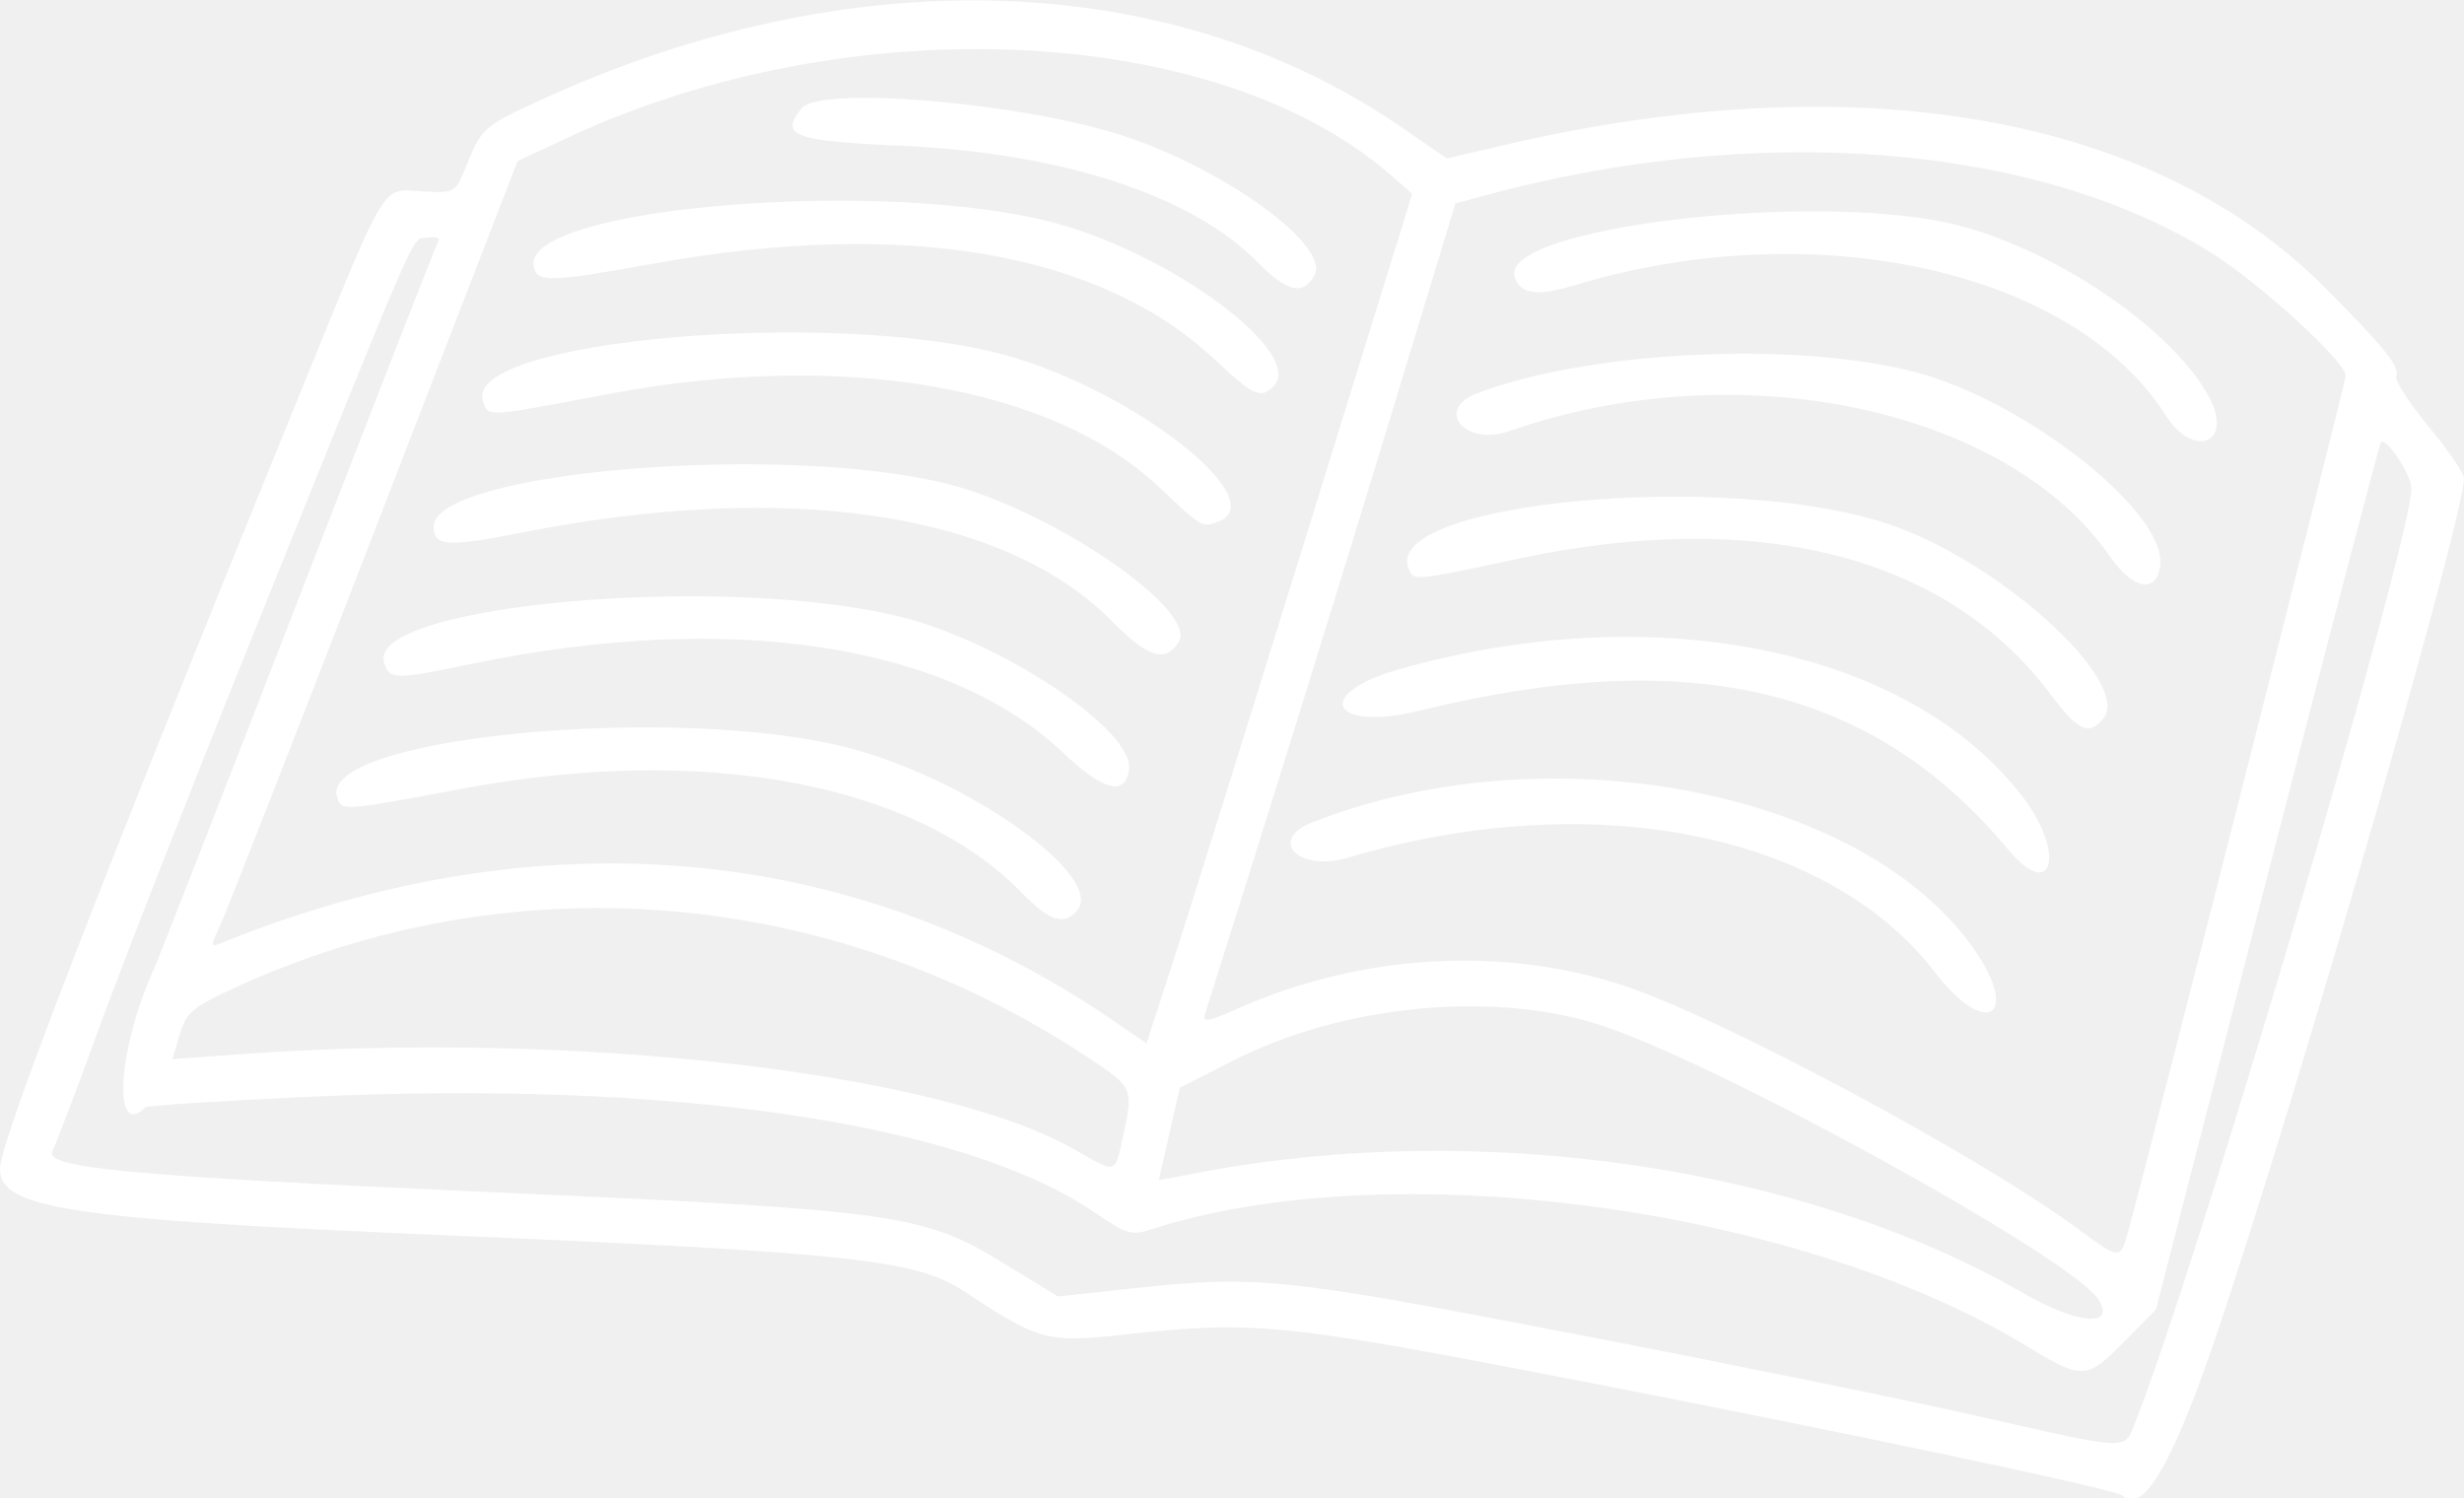
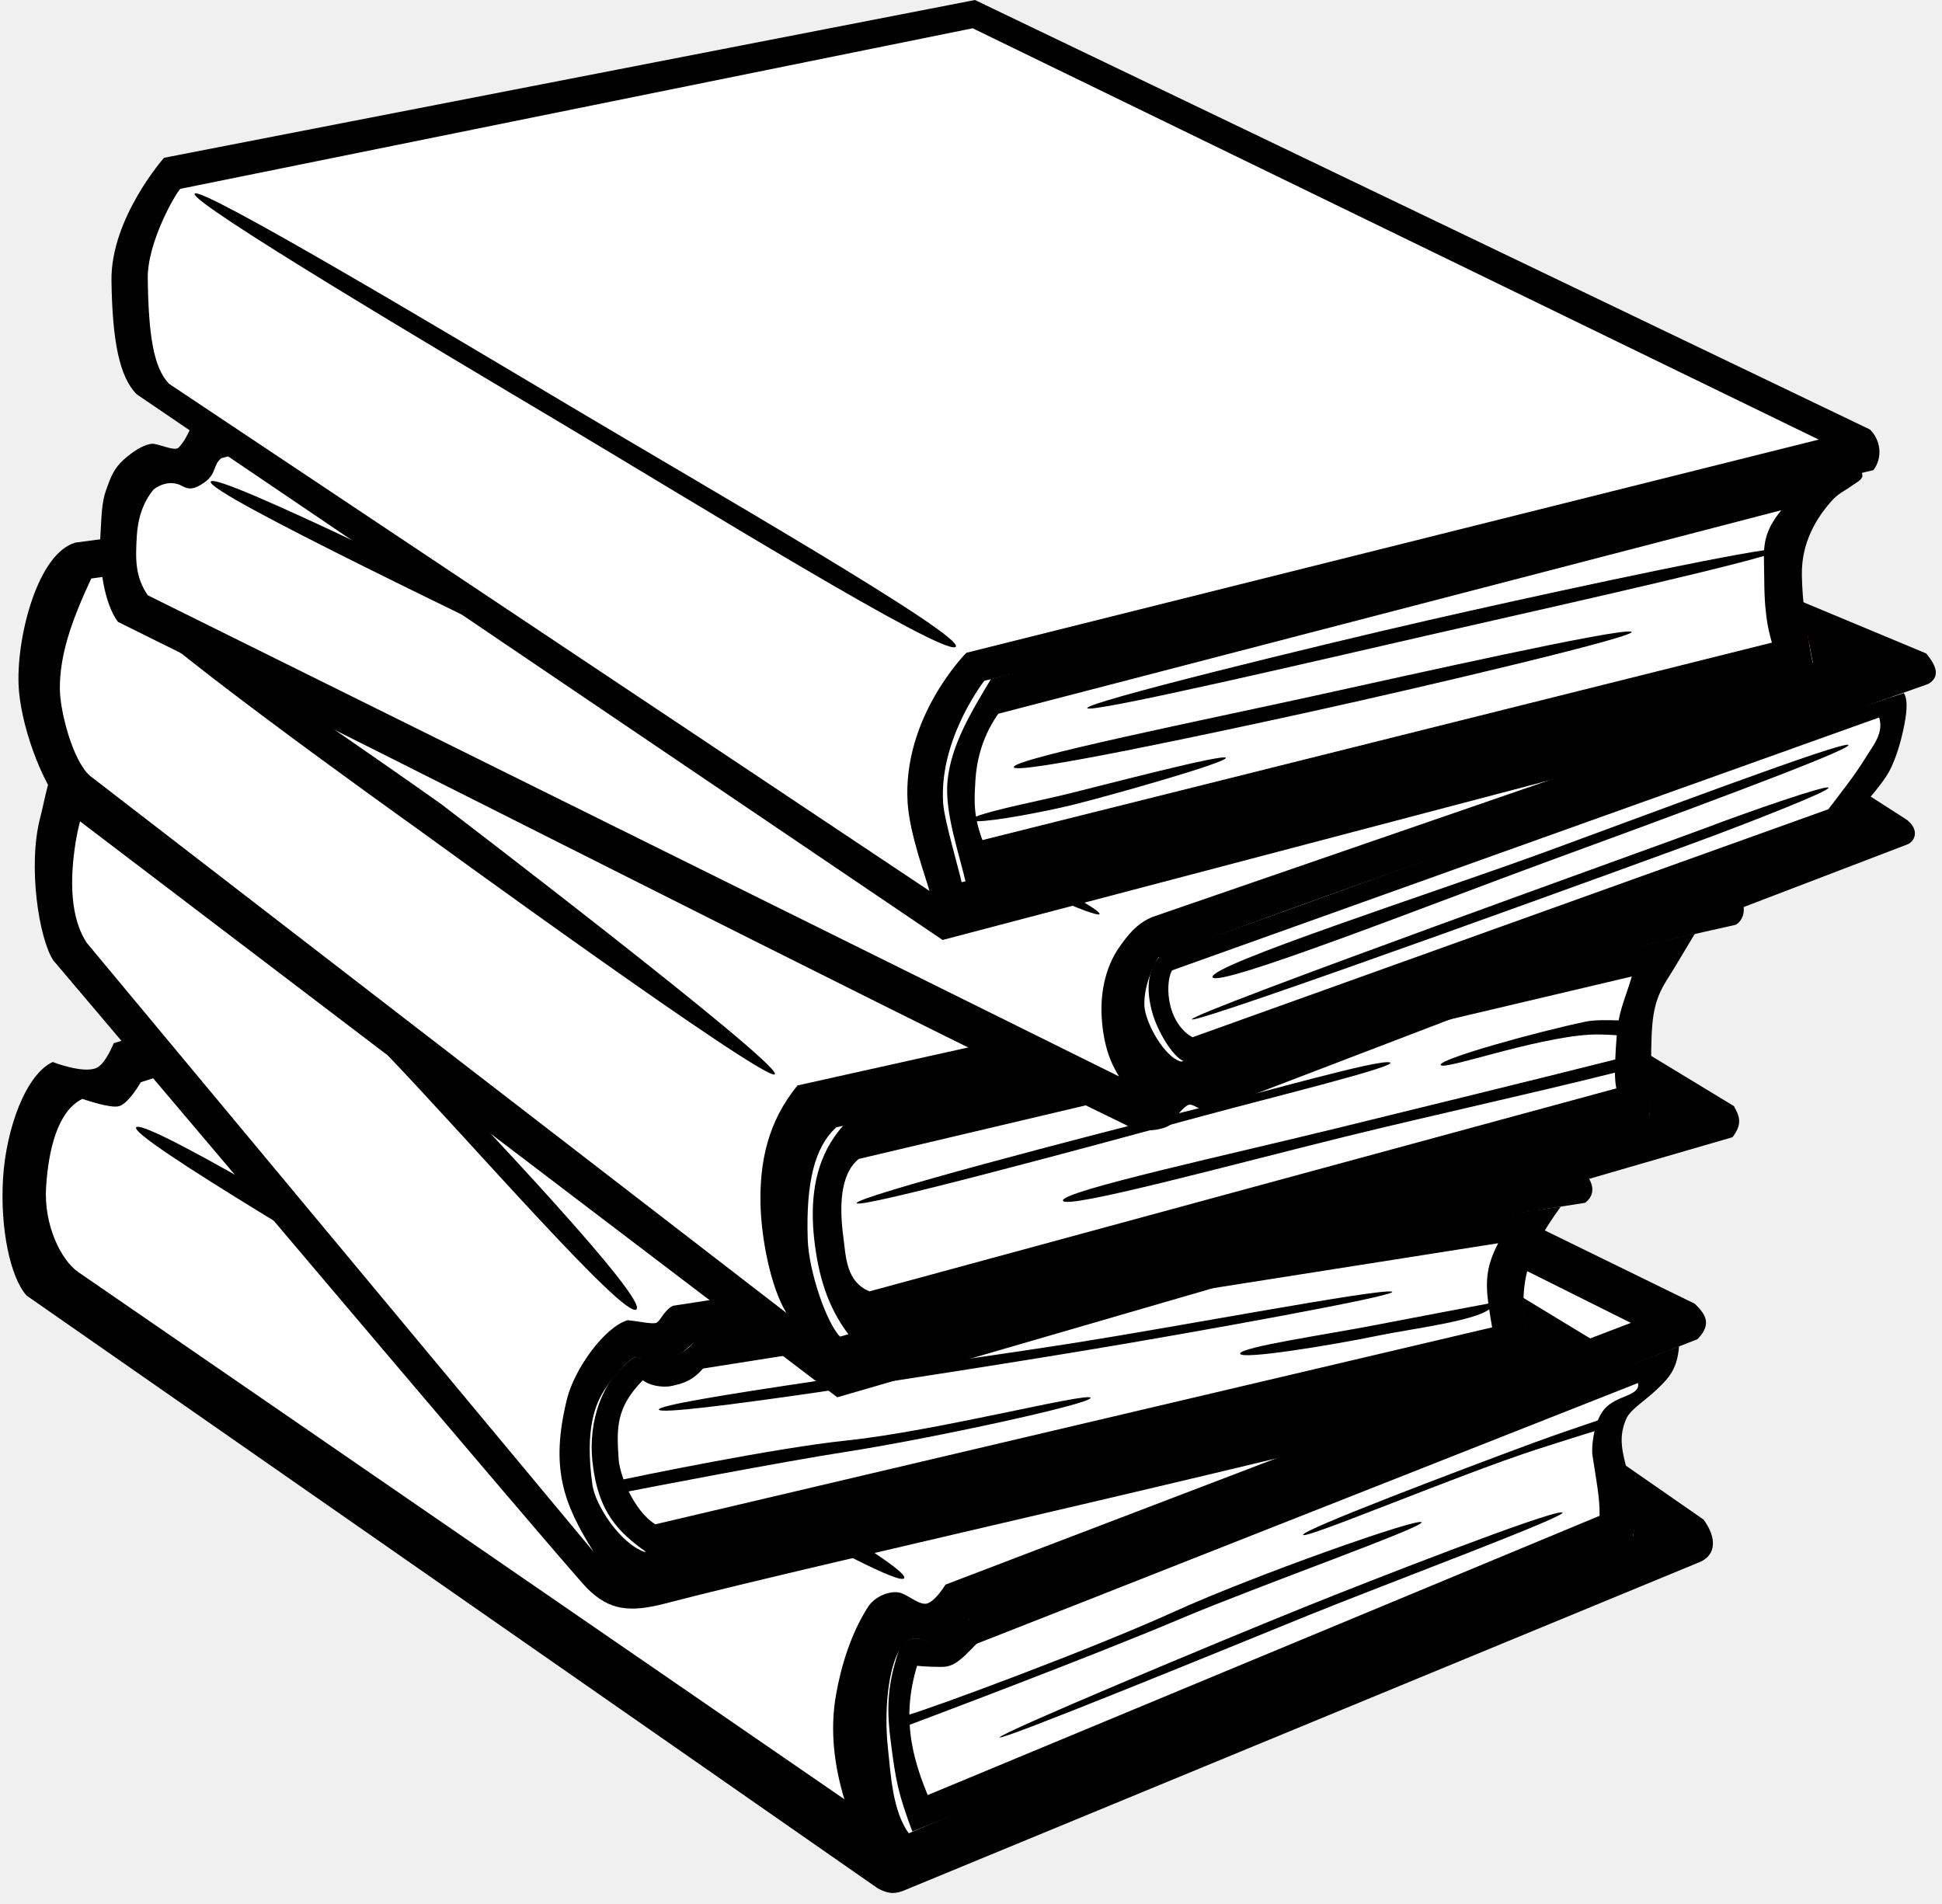
- <svg xmlns="http://www.w3.org/2000/svg" fill="white" id="svg5112" height="228" viewBox="0 0 375 228" width="375" version="1.1">
-   <path id="path5122" d="m322.91 227.58c-0.89-0.89-43.228-9.827-83.032-17.528-44.933-8.693-48.854-9.087-68.901-6.915-11.718 1.269-12.724 0.993-24.429-6.7-7.18-4.72-17.54-5.83-79.05-8.44-56.573-2.4-67.5-4.02-67.5-10.06 0-4.15 14.07-40.54 45.206-116.94 14.012-34.379 12.708-32.206 19.111-31.866 4.927 0.262 4.976 0.234 6.574-3.7 2.42-5.958 2.633-6.153 10.916-9.985 47.181-21.829 96.25-20.354 131.54 3.955l6.848 4.717 8.652-2.023c53.695-12.557 98.884-4.673 125.15 21.834 9.085 9.168 11.239 11.863 10.71 13.397-0.222 0.644 2.002 4.082 4.943 7.639 2.941 3.557 5.347 7.071 5.347 7.809 0 6.753-29.538 108.13-39.634 136.02-5.671 15.669-9.615 21.618-12.452 18.78zm1.95-10.83c9.27-23.14 42.14-134.24 42.14-142.43 0-2.018-3.835-7.821-4.638-7.018-0.226 0.226-8.023 30.02-17.327 66.209l-16.917 65.798-4.771 4.844c-5.799 5.888-6.382 5.914-14.994 0.677-34.857-21.198-96.895-29.452-133.15-17.715-2.996 0.97-3.764 0.743-8.5-2.505-20.033-13.742-64.567-20.288-120.11-17.655-13.214 0.626-24.213 1.327-24.442 1.556-5.105 5.105-4.269-8.809 1.264-21.013 0.748-1.65 10.684-27.075 22.081-56.5 11.396-29.425 20.946-53.875 21.222-54.334 0.276-0.459-0.494-0.684-1.711-0.5-2.473 0.379-0.45-4.252-27.452 62.84-8.965 22.275-19.084 48.15-22.488 57.5-3.403 9.35-6.582 17.735-7.064 18.633-1.423 2.651 11.278 3.845 67.494 6.347 60.773 2.704 64.976 3.288 77.125 10.712l8.399 5.132 10.738-1.163c19.601-2.123 23.134-1.765 67.982 6.887 22.941 4.426 50.272 9.991 60.734 12.367 23.78 5.401 22.78 5.346 24.386 1.336zm-5.464-18.913c-3.91-6.33-58.91-36.57-76.4-42-16.287-5.06-38.823-2.794-55.248 5.556l-8.192 4.165-1.596 7.032-1.596 7.032 6.566-1.235c42.647-8.021 91.728-0.77 125.08 18.477 8.114 4.684 13.994 5.186 11.39 0.973zm4.54-10.59c2.89-10.4 33.06-129.11 33.06-130.05 0-2.153-13.07-14.103-20.47-18.716-26.81-16.711-69.35-20.001-111.07-8.592l-3.96 1.084-9.95 32.762c-7.814 25.733-19.066 61.937-28.122 90.483-0.472 1.489 0.21 1.386 5.067-0.762 18.781-8.306 40.315-9.536 58.861-3.363 14.737 4.906 53.714 25.784 68.642 36.768 6.766 4.979 6.674 4.974 7.945 0.386zm-29.482-39.298c-16.408-21.324-52.473-28.344-89.35-17.393-7.429 2.206-12.281-2.677-5.363-5.398 35.352-13.904 82.541-5.211 100.06 18.432 7.968 10.755 2.812 14.96-5.345 4.359zm11.162-18.666c-20.58-24.68-48.29-31.227-89.49-21.14-13.607 3.331-16.454-2.528-3.068-6.314 38.776-10.966 77.439-3.07 94.687 19.337 6.696 8.7 4.705 16.312-2.125 8.123zm6.52-23.53c-15.8-21.17-44.59-28.515-81.14-20.703-15.992 3.418-15.888 3.409-16.641 1.445-3.865-10.072 48.252-14.932 72.872-6.795 16.923 5.593 37.443 24.171 32.833 29.726-2.16 2.603-3.804 1.84-7.921-3.673zm9.068-20.942c-15.66-22.749-56.78-31.364-91.55-19.179-6.63 2.323-11.39-3.241-4.91-5.739 16.81-6.482 48.3-8.041 66.61-3.296 16.77 4.345 38.31 21.275 37.42 29.406-0.481 4.368-4.134 3.792-7.565-1.192zm8.43-21.558c-14.08-22.182-53.61-30.865-90.14-19.799-5.489 1.663-7.984 1.337-8.944-1.166-2.96-7.713 46.963-13.497 67.944-7.873 15.213 4.078 32.625 16.168 37.841 26.275 3.515 6.81-2.531 9.124-6.697 2.563zm-158.72 109.7c1.602-7.471 1.632-7.409-5.709-12.245-39.21-25.82-87.678-29.66-129.71-10.26-6.222 2.872-7.126 3.649-8.132 6.995l-1.132 3.764 10.132-0.739c50.59-3.692 106.45 2.667 127.13 14.472 6.535 3.73 6.172 3.827 7.417-1.98zm27.59-90.45l16.422-53-3.215-2.814c-26.44-23.141-82.26-25.746-125.08-5.839l-7.856 3.653-21.847 56.5c-12.016 31.075-22.562 58.018-23.435 59.873-1.5 3.187-1.488 3.333 0.206 2.648 48.247-19.52 96.092-15.34 135.79 11.85l5 3.424 3.792-11.646c2.09-6.41 11.18-35.5 20.22-64.65zm-43.006 53.376c-16.19-16.69-48.37-22.7-85-15.86-18.448 3.443-18.388 3.438-19.149 1.455-3.578-9.323 52.542-14.614 78.653-7.415 18.138 5.001 38.144 19.445 33.943 24.506-1.97 2.374-4.235 1.653-8.446-2.688zm6.181-21.409c-17.45-16.521-50.81-21.53-89.68-13.47-11.926 2.474-12.716 2.467-13.535-0.115-2.828-8.91 52.3-13.726 78.988-6.901 15.378 3.933 35.212 17.276 34.384 23.131-0.588 4.158-3.864 3.302-10.155-2.652zm7.641-19.84c-16.37-16.673-49.35-21.619-90.146-13.523-11.061 2.195-13.174 2.042-13.174-0.953 0-8.359 52.685-12.788 78-6.556 15.844 3.9 38.354 19.218 35.398 24.087-1.974 3.252-4.686 2.429-10.075-3.057zm7.163-20.412c-16.29-15.489-48.53-20.952-83.98-14.235-18.816 3.566-18.201 3.533-19.004 1.003-2.927-9.222 53.334-14.13 79.504-6.936 19.435 5.343 40.87 22.1 32.418 25.343-2.454 0.942-2.553 0.885-8.932-5.178zm8.342-19.533c-17.42-16.353-47.27-21.444-85.353-14.563-15.979 2.887-17.89 2.917-18.265 0.29-1.288-9.015 54.248-13.44 79.768-6.355 17.99 4.991 37.71 19.859 32.83 24.743-1.955 1.955-3.019 1.466-8.971-4.118zm6.683-14.67c-10.01-10.264-29.87-16.764-54.49-17.839-16.333-0.713-18.457-1.525-14.972-5.724 2.843-3.426 33.431-0.819 48.707 4.152 15.623 5.083 31.722 16.783 29.306 21.297-1.671 3.122-4.192 2.564-8.541-1.889z" />
+ <svg xmlns="http://www.w3.org/2000/svg" width="101" height="99">
+   <g label="Ebene 2" id="imagebot_2">
+     <g id="imagebot_89">
+       <path transform="matrix(1 0 0 1 -4.44635 -5.85156)" label="Ebene 2" fill="#ffffff" fill-rule="evenodd" stroke="#ff6600" stroke-width="0.291" stroke-miterlimit="4" d="M7.513,62.193C4.783,66.572 5.573,69.631 6.541,72.623L50.823,103.029L91.924,85.705L88.742,83.583L88.035,80.048C89.166,78.955 90.232,77.876 90.952,76.866C91.149,75.662 92.059,74.102 90.51,73.772L43.575,50.791L11.49,60.956L9.988,62.37L7.513,62.193z" id="imagebot_32" />
+       <path transform="matrix(1 0 0 1 -4.44635 -5.85156)" label="Ebene 2" clip-rule="nonzero" fill="#000000" fill-rule="evenodd" stroke-width="1.772" stroke-miterlimit="4" stroke-dashoffset="0" d="M43.818,49.809L10.361,60.105C10.361,60.105 9.939,61.183 9.459,61.393C8.759,61.699 7.188,61.082 7.188,61.082C5.792,61.728 4.765,64.538 4.605,67.129C4.446,69.72 4.975,72.273 5.828,73.229L50.076,104.043C50.739,104.417 51.075,104.303 51.412,104.189L92.879,87.076C93.7,86.705 93.741,85.826 93.045,84.879L88.979,82.057C89.306,83.533 89.548,84.927 89.377,85.738C81.278,88.983 62.436,96.617 51.709,101.195C50.875,100.033 50.781,98.25 50.617,96.678C50.435,94.927 50.608,92.582 51.297,91.543C51.986,90.504 52.82,91.531 53.363,91.277C53.802,91.073 54.477,90.606 54.842,90.061C63.174,87.271 81.534,79.856 92.73,75.498C93.535,74.671 93.094,74.156 92.592,73.656L43.818,49.809zM43.654,51.891L89.264,74.65L53.617,88.264C53.617,88.264 53.129,89.08 52.691,89.236C52.313,89.372 51.733,88.846 51.318,88.703C50.808,88.527 49.958,88.85 49.594,89.418C48.726,90.771 48.201,92.426 47.924,94.004C47.591,95.903 47.856,97.748 48.359,99.422L8.525,72.014C7.616,71.395 6.723,69.554 6.842,67.615C6.963,65.649 7.444,63.623 8.734,63C8.734,63 10.19,63.515 10.643,63.379C11.151,63.226 11.768,62.135 11.768,62.135zM11.553,64.463C10.781,64.787 23.714,72.348 30.508,76.412C37.049,80.325 51.059,88.581 51.471,87.928C51.883,87.274 37.806,79.497 31.291,75.586C24.696,71.627 12.326,64.14 11.553,64.463z" id="imagebot_29" />
+       <path transform="matrix(1 0 0 1 -4.44635 -5.85156)" label="Ebene 2" clip-rule="nonzero" fill="#000000" fill-rule="evenodd" stroke-width="1.772" stroke-miterlimit="4" stroke-dashoffset="0" d="M91.771,75.869L54.873,90.029C54.59,90.265 53.787,91.155 53.27,91.264C52.66,91.392 52.017,90.585 51.258,91.502C50.62,93.322 50.544,94.572 50.754,96.27C51.029,98.496 51.163,99.131 51.896,101.104L89.318,85.924C89.834,84.305 89.074,82.714 88.83,81.273C88.749,80.737 88.762,80.264 89.012,79.666C89.262,79.068 90.132,78.682 91.053,77.67C91.599,77.07 91.719,76.469 91.771,75.869zM89.637,77.777C89.766,78.486 88.483,78.385 87.857,79.172C87.726,79.337 87.626,79.526 87.543,79.723C87.066,79.885 85.236,80.505 84.262,80.865C80.208,82.364 72.118,85.432 72.219,85.676C72.319,85.919 80.263,82.569 84.307,81.25C85.344,80.912 86.94,80.416 87.377,80.279C87.253,80.815 87.235,81.324 87.268,81.539C87.466,82.85 87.657,83.764 87.637,84.684L52.695,99.207C52.186,97.975 51.832,96.808 51.758,95.551C52.152,95.403 61.102,92.045 65.803,90.055C69.933,88.306 78.542,85.265 78.375,85.018C78.208,84.77 69.662,87.784 65.543,89.656C61.123,91.666 52.817,94.719 51.74,95.018C51.747,94.228 51.864,93.398 52.141,92.484C52.399,92.517 53.385,92.567 53.648,92.525C54.237,92.432 54.652,91.92 55.24,91.338C56.553,90.838 89.637,77.777 89.637,77.777L89.637,77.777zM72.273,89.438C67.905,91.198 56.458,95.983 56.438,96.205C56.417,96.427 68.118,91.64 72.443,89.879C76.421,88.26 86.417,84.542 85.672,84.504C84.928,84.467 75.973,87.946 72.273,89.438z" id="imagebot_28" />
+     </g>
+     <g id="imagebot_88">
+       <path transform="matrix(1 0 0 1 -4.44635 -5.85156)" label="Ebene 2" fill="#ffffff" fill-rule="evenodd" stroke="#ff0000" stroke-width="0.291" stroke-miterlimit="4" d="M9.104,44.869L12.374,43.985L47.199,43.72L86.002,67.408L84.411,68.292L82.82,72.977C83.277,74.244 83.239,76.499 84.322,76.512L35.886,88.445L6.894,54.327C7.323,51.072 6.136,47.278 9.104,44.869z" id="imagebot_26" />
+       <path transform="matrix(1 0 0 1 -4.44635 -5.85156)" label="Ebene 2" clip-rule="nonzero" fill="#000000" fill-rule="evenodd" stroke-width="1.772" stroke-miterlimit="4" stroke-dashoffset="0" d="M47.486,42.789L11.848,43.135C11.616,43.465 11.063,43.951 10.793,44.012C10.509,44.076 9.739,43.451 9.268,43.633C7.128,44.457 6.909,46.969 6.541,48.361C5.88,50.865 6.469,54.672 7.223,55.803C8.348,57.115 34.015,87.501 34.994,88.467C36.126,89.583 37.162,89.735 39.049,89.242C47.474,87.042 71.993,81.7 87.482,77.484C88.396,77.007 88.02,76.216 87.352,75.582L83.637,73.326C83.654,74.342 83.798,75.268 84.098,76.221C69.704,79.54 52.56,83.275 37.961,86.561C36.691,86.114 35.405,84.121 35.258,83.082C34.852,80.208 35.393,78.845 35.945,78.045C36.495,77.249 36.918,76.767 37.422,76.453C37.978,76.51 38.801,76.748 39.291,76.564C39.81,76.37 40.173,75.991 40.555,75.637L86.883,68.406C87.603,67.862 87.14,67.101 86.781,66.775L47.486,42.789zM47.068,44.871L83.307,67.016L39.445,73.76C38.962,74.006 38.793,74.568 38.578,74.648C38.363,74.729 37.672,74.566 37.09,74.51C35.88,74.866 34.313,77.06 33.932,78.617C33.059,82.18 33.73,84.016 35.314,86.551L8.955,54.881C8.318,53.912 7.958,52.287 8.381,49.645C8.591,48.334 9.035,47.066 9.709,45.986C10.135,46.019 10.515,46.321 11.227,46.092C12.143,45.796 12.127,45.099 12.346,45.016zM11.862,47.225C11.37,47.673 20.098,56.035 24.402,60.516C28.758,65.05 36.894,74.452 37.541,73.953C38.188,73.454 29.547,64.305 25.209,59.793C21.017,55.432 12.353,46.777 11.862,47.225z" id="imagebot_23" />
+       <path transform="matrix(1 0 0 1 -4.44635 -5.85156)" label="Ebene 2" clip-rule="nonzero" fill="#000000" fill-rule="evenodd" stroke-width="1.772" stroke-miterlimit="4" stroke-dashoffset="0" d="M85.621,68.604C70.452,70.783 48.54,74.09 40.564,75.592C40.245,76.031 39.707,76.412 39.025,76.57C38.768,76.63 38.138,76.51 37.428,76.447C35.749,77.541 35.032,79.79 35.258,81.867C35.547,84.527 36.632,85.551 38.063,86.574C53.423,83.167 68.783,80.363 84.143,76.225C83.032,72.772 84.075,70.73 85.621,68.604zM82.363,70.508C81.783,71.635 81.687,72.381 81.852,73.646C81.526,73.708 77.882,74.39 75.932,74.771C73.561,75.235 68.951,75.905 68.943,76.248C68.936,76.591 73.74,75.805 76.094,75.318C77.831,74.959 81.07,74.569 81.898,73.945C81.942,74.24 81.983,74.521 82.049,74.883L38.531,85.125C37.971,84.785 37.488,84.12 37.141,83.414C37.887,83.269 44.88,81.911 48.57,81.336C52.819,80.674 61.281,78.849 61.164,78.545C61.047,78.241 53.088,80.285 48.502,80.764C44.687,81.162 37.552,82.647 36.873,82.789C36.74,82.415 36.642,82.051 36.621,81.742C36.514,80.137 36.473,79.053 37.879,77.635C38.183,77.882 38.853,78.043 39.391,77.928C40.172,77.76 40.53,77.559 41.014,77.023L82.363,70.508zM76.82,73.021C76.054,72.883 65.788,74.826 60.486,75.666C53.196,76.821 38.545,78.738 38.713,79.164C38.881,79.59 53.501,77.305 60.852,76.09C66.432,75.167 77.587,73.16 76.82,73.021z" id="imagebot_22" />
+     </g>
+     <g id="imagebot_86">
+       <path transform="matrix(1 0 0 1 -4.44635 -5.85156)" label="Ebene 2" fill="#ffffff" fill-rule="evenodd" stroke="#ff6600" stroke-width="0.291" stroke-miterlimit="4" d="M46.05,29.667L8.043,35.058C6.758,38.374 4.724,41.279 7.955,47.079L47.73,77.308L92.631,63.961L89.272,62.105C89.353,58.622 90.234,55.575 92.101,51.852L46.05,29.667z" id="imagebot_20" />
+       <path transform="matrix(1 0 0 1 -4.44635 -5.85156)" label="Ebene 2" clip-rule="nonzero" fill="#000000" fill-rule="evenodd" stroke-width="1.772" stroke-miterlimit="4" stroke-dashoffset="0" d="M46.084,29.062L8.369,34.07C6.432,34.624 5.327,38.858 5.41,41.418C5.476,43.42 6.579,46.59 7.832,47.977L47.992,78.52L94.551,64.994C95.137,64.232 94.85,63.819 94.629,63.379L90.246,60.719C90.246,60.719 90.35,62.631 90.225,63.881C78.255,67.023 59.327,72.211 48.135,75.363C47.445,74.671 46.506,71.997 46.453,70.283C46.363,67.357 46.808,65.505 47.943,64.479L94.73,53.943C95.273,53.592 95.337,52.725 94.545,51.959L46.084,29.062zM45.957,30.676L90.414,52.402L45.924,62.301C44.355,64.215 43.962,66.314 43.998,68.416C44.028,70.172 44.506,72.761 45.346,74.133L9.113,46.189C8.215,45.38 7.561,42.812 7.559,41.666C7.555,39.898 8.158,38.158 9.191,35.939zM11.178,37.218C10.251,37.623 26.109,48.924 26.109,48.924C26.109,48.924 44.524,62.335 44.748,61.711C44.972,61.087 27.414,47.686 27.414,47.686C27.414,47.686 12.104,36.813 11.178,37.218z" id="imagebot_17" />
+       <path transform="matrix(1 0 0 1 -4.44635 -5.85156)" label="Ebene 2" clip-rule="nonzero" fill="#000000" fill-rule="evenodd" stroke-width="1.772" stroke-miterlimit="4" stroke-dashoffset="0" d="M92.596,54.408L90.578,54.861L48.457,64.217C47.685,65.05 46.39,66.705 46.793,70.303C47,72.146 47.468,73.802 48.596,75.275L90.23,63.9C90.401,62.831 90.247,60.688 90.381,59.141C90.514,57.593 91.019,57.034 91.531,56.182L92.596,54.408zM89.312,56.635C89.097,57.403 88.777,58.12 88.627,58.92C88.121,58.902 87.374,58.887 86.936,58.979C84.361,59.515 79.225,60.942 79.375,61.238C79.525,61.535 84.179,59.844 87.123,59.66C87.549,59.634 88.107,59.663 88.531,59.691C88.491,60.173 88.47,60.566 88.453,60.951C83.878,62.103 78.789,63.341 74.229,64.463C68.356,65.908 59.616,67.805 59.729,68.293C59.841,68.781 68.573,66.402 74.402,64.967C78.96,63.845 83.861,62.78 88.436,61.637C88.441,61.948 88.459,62.229 88.51,62.453L49.672,73.01C48.45,72.519 48.442,71.21 48.309,70.205C48.107,68.686 48.105,66.936 49.111,66.123zM67.031,63.428C60.624,65.009 48.896,68.113 49,68.424C49.104,68.735 60.793,65.576 67.123,63.857C70.47,62.949 77.334,61.265 76.722,61.103C76.111,60.94 70.165,62.654 67.031,63.428z" id="imagebot_16" />
+     </g>
+     <g id="imagebot_81">
+       <path transform="matrix(1 0 0 1 -4.44635 -5.85156)" label="Ebene 2" fill="#ffffff" fill-rule="evenodd" stroke="#ff6600" stroke-width="0.291" stroke-miterlimit="4" d="M51.972,18.53L15.291,28.959C15.291,28.959 14.849,30.374 14.319,30.285C13.789,30.197 11.579,30.197 11.579,30.197C9.612,32.705 9.569,35.084 11.137,37.356L63.463,62.989L102.53,48.847L100.763,47.344L102.619,44.604L102.707,40.273L51.972,18.53z" id="imagebot_14" />
+       <path transform="matrix(1 0 0 1 -4.44635 -5.85156)" label="Ebene 2" clip-rule="nonzero" fill="#000000" fill-rule="evenodd" stroke-width="2.48" stroke-miterlimit="4" stroke-dashoffset="0" d="M52.002,17.885C39.67,21.317 25.729,25.006 14.506,27.965C14.287,28.104 14.207,28.644 13.729,29.133C13.52,29.346 12.646,28.896 12.336,28.932C11.85,28.987 11.29,29.395 10.898,29.74C10.364,30.211 10.204,30.673 9.967,31.328C9.722,32.005 9.729,32.758 9.674,33.602C9.564,35.289 9.878,37.267 10.584,38.195C27.902,46.762 46.443,56.297 63.02,64.365C63.368,64.635 64.147,64.677 64.59,64.602C65.033,64.526 65.41,64.378 65.549,64.082C65.637,63.894 65.9,63.534 66.188,63.346C66.48,63.154 66.757,63.64 67.416,63.629L103.629,49.773C104.033,49.619 104.298,49.033 103.631,48.496L101.322,47.012L100.166,48.744C89.411,52.44 77.265,56.897 65.893,61.062C65.024,60.877 64.02,59.048 63.967,58.186C63.908,57.224 64.395,56.118 64.693,55.643C77.316,50.941 91.06,46.269 104.721,41.426C105.362,41.064 105.177,40.495 104.621,39.834L52.002,17.885zM51.941,19.482L101.053,40.9L64.422,53.527C63.582,53.844 63.063,54.522 62.621,55.168C62.047,56.008 61.652,57.26 61.744,58.76C61.829,60.147 62.174,61.081 62.643,61.832L12.133,36.811C11.466,35.83 11.494,34.937 11.559,33.762C11.61,32.837 11.863,32.027 12.404,31.342C12.468,31.261 13.189,30.711 13.939,31.137C14.25,31.313 14.552,31.319 15.08,30.939C15.731,30.473 15.504,30.045 15.953,29.684L51.941,19.482L51.941,19.482zM15.631,30.881C15.505,30.857 15.43,30.863 15.408,30.896C15.066,31.44 29.828,38.46 37.145,42.029C45.231,45.974 61.342,53.843 61.629,53.389C61.916,52.935 45.593,45.017 37.457,41.068C30.63,37.755 17.524,31.235 15.631,30.881z" id="imagebot_11" />
+       <path transform="matrix(1 0 0 1 -4.44635 -5.85156)" label="Ebene 2" clip-rule="nonzero" fill="#000000" fill-rule="evenodd" stroke-width="1px" stroke-miterlimit="4" stroke-dashoffset="0" d="M103.461,41.895C90.1,46.265 71.603,53.191 64.811,55.527C64.042,56.372 64.098,57.447 64.354,58.438C64.609,59.428 65.424,60.806 66.016,61.045L100.475,48.695C100.737,48.332 101.841,47.31 102.578,46.176C102.947,45.608 103.232,44.675 103.377,44.057C103.521,43.438 103.759,42.341 103.461,41.895L103.461,41.895zM102.176,43.166C102.431,43.977 101.868,44.612 101.486,45.236C100.878,46.23 100.07,47.225 99.535,47.938L66.469,59.795C65.936,59.516 65.508,58.909 65.322,58.188C65.131,57.447 65.195,56.655 65.408,56.316zM84.648,50.217C78.904,52.313 67.341,56.047 67.508,56.668C67.674,57.288 79.161,52.768 84.959,50.645C90.413,48.647 100.786,44.849 100.58,44.595C100.374,44.34 89.813,48.332 84.648,50.217zM99.543,46.814C99.418,46.66 95.252,48.112 93.203,48.893C91.274,49.627 66.322,58.556 66.438,58.863C66.553,59.17 91.58,50.063 93.531,49.328C95.564,48.563 99.668,46.969 99.543,46.814z" id="imagebot_10" />
+     </g>
+     <g id="imagebot_79">
+       <path transform="matrix(1 0 0 1 -4.44635 -5.85156)" label="Ebene 2" fill="#ffffff" fill-rule="evenodd" stroke="#ff6600" stroke-width="0.291" stroke-miterlimit="4" d="M54.978,6.42L13.965,14.552C10.966,17.45 9.899,21.084 11.844,25.866L53.475,53.62L101.823,41.422L97.581,38.417L97.227,33.821L101.116,28.517L54.978,6.42z" id="imagebot_8" />
+       <path transform="matrix(1 0 0 1 -4.44635 -5.85156)" label="Ebene 2" clip-rule="nonzero" fill="#000000" fill-rule="evenodd" stroke-width="2.126" stroke-miterlimit="4" stroke-dashoffset="0" d="M55.152,5.852L12.977,14.057C12.977,14.057 10.2,17.202 10.244,20.439C10.287,23.587 10.657,25.457 11.559,26.359C12.872,27.275 53.469,54.736 53.469,54.736L102.391,41.863C102.895,41.244 102.523,40.77 102.148,40.297L98.404,38.615L98.73,40.326C84.317,44.152 69.096,48.1 54.461,51.732C54.262,50.884 53.569,48.513 53.504,47.684C53.255,44.518 55.36,41.623 55.637,41.256L101.881,30.301C102.387,29.62 102.243,28.719 101.699,28.188L55.152,5.852zM55.033,7.322L99.035,28.713L54.705,39.801C54.705,39.801 51.36,43.145 51.652,47.619C51.759,49.259 52.625,51.56 52.785,52.184L13.236,25.809C12.429,24.97 12.171,23.272 12.131,20.332C12.105,18.43 13.602,15.87 13.828,15.672zM14.57,15.926C14.338,16.397 27.131,23.988 33.539,27.805C40.322,31.844 53.537,40.006 54.145,39.494C54.752,38.983 40.953,31.055 34.229,27.051C27.761,23.199 14.802,15.455 14.57,15.926z" id="imagebot_7" />
+       <path transform="matrix(1 0 0 1 -4.44635 -5.85156)" label="Ebene 2" clip-rule="nonzero" fill="#000000" fill-rule="evenodd" stroke-width="1px" stroke-miterlimit="4" stroke-dashoffset="0" d="M100.969,30.199C100.83,30.215 100.68,30.283 100.602,30.303L55.99,41.16C54.955,42.878 53.924,44.579 53.729,46.424C53.545,48.157 54.409,50.436 54.721,51.969L98.736,40.406C98.402,38.697 98.177,37.134 98.158,35.748C98.135,34.061 98.908,32.817 99.668,31.945C100.048,31.509 100.338,31.41 100.637,31.195C100.886,31.016 101.176,30.872 101.277,30.699C101.325,30.619 101.307,30.556 101.275,30.402C101.238,30.218 101.108,30.183 100.969,30.199L100.969,30.199zM97.088,32.387C96.412,33.213 96.234,33.825 96.193,34.467C93.244,34.897 83.826,36.942 78.715,38.111C72.77,39.471 60.902,42.374 60.992,42.68C61.082,42.985 73.001,40.198 78.971,38.832C84.072,37.665 93.256,35.624 96.184,34.766C96.182,35.149 96.201,35.551 96.203,36.037C96.211,38.156 96.514,38.893 96.598,39.273L55.541,49.541C55.4,49.161 55.314,48.853 55.25,48.562C56.124,48.57 58.796,48.063 60.221,47.713C62.071,47.259 68.226,45.519 68.199,45.268C68.172,45.016 61.881,46.671 59.977,47.139C58.577,47.482 56.01,47.986 55.207,48.32C55.112,47.751 55.125,47.224 55.178,46.396C55.304,44.402 56.216,43.198 56.367,42.971zM72.607,42.082C67.426,43.22 57.146,45.3 57.17,45.746C57.194,46.192 67.639,43.959 72.82,42.82C78.574,41.556 90.085,38.841 89.267,38.698C88.449,38.555 78.001,40.897 72.607,42.082z" id="imagebot_6" />
+     </g>
+   </g>
</svg>
